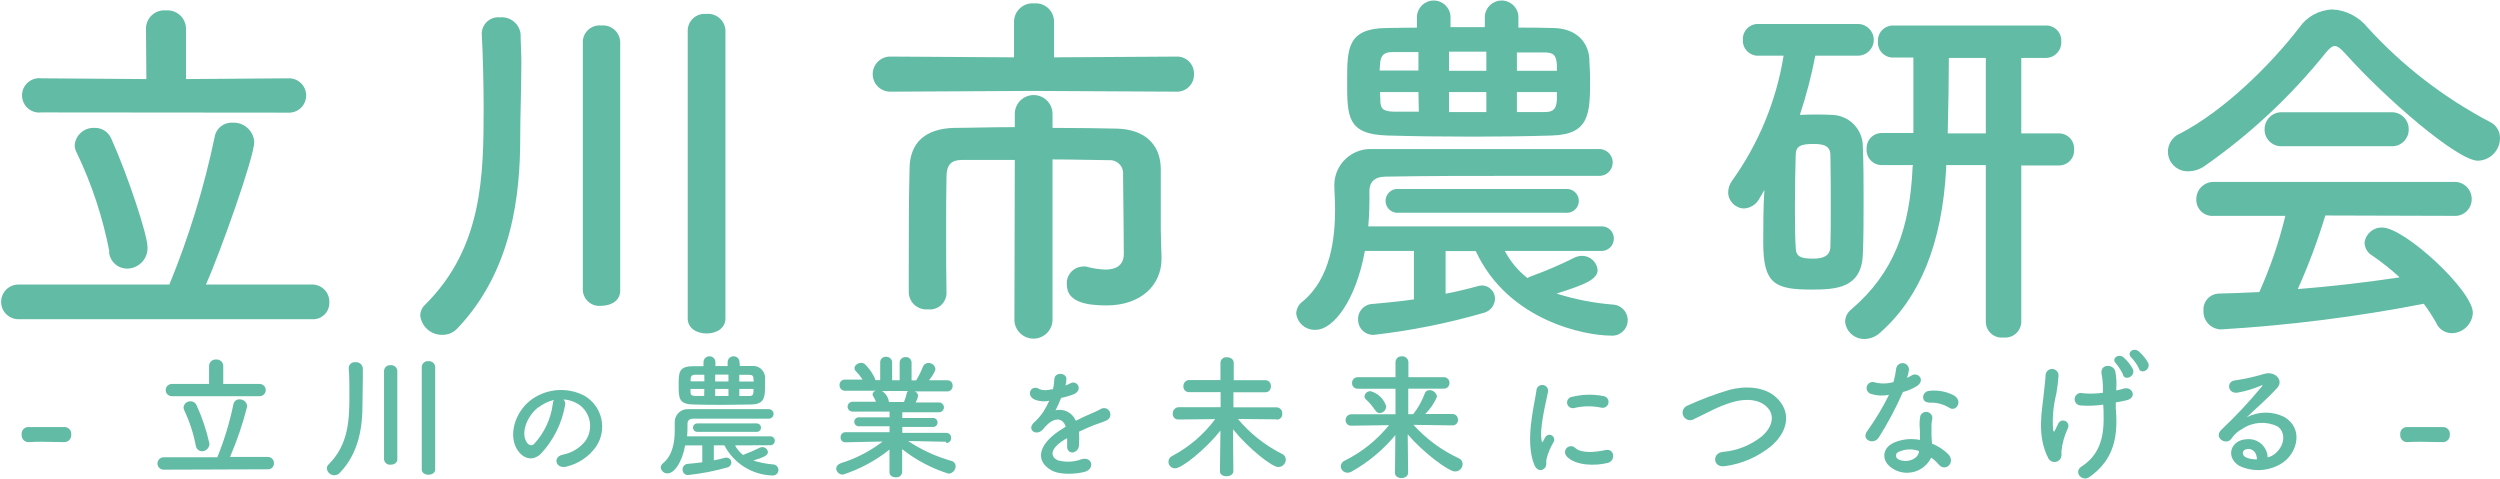
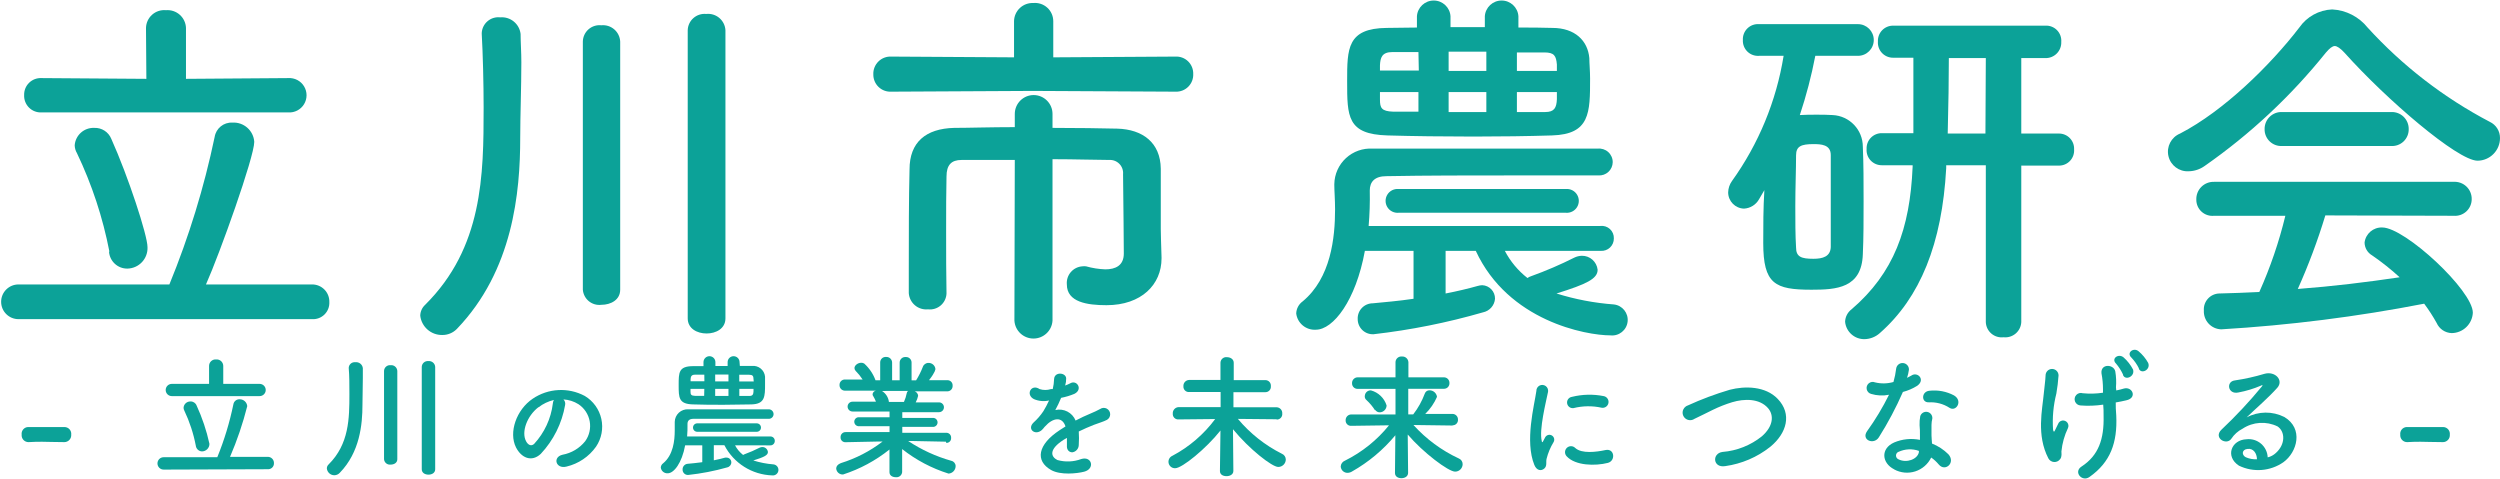
<svg xmlns="http://www.w3.org/2000/svg" viewBox="0 0 331.35 63.43">
  <defs>
-     <style>.cls-1{fill:#61bba5;}</style>
+     <style>.cls-1{fill:#0ca298;}</style>
  </defs>
-   <g id="ロゴ_" data-name="ロゴ１">
-     <path class="cls-1" d="M10.68,63.22c-1.44,0-2.22-.05-3-.05-.53,0-1.07,0-1.8.05a.91.91,0,0,1-.91-1,.89.89,0,0,1,.84-1h0c.62,0,1.35,0,2.1,0,.92,0,1.88,0,2.74,0h0a.9.9,0,0,1,.89,1,.92.92,0,0,1-.91,1Z" transform="translate(-2.1 -4.62)" />
-     <path class="cls-1" d="M23.79,66.87a.82.82,0,1,1,0-1.64H30.9a39.77,39.77,0,0,0,2.13-7,.8.8,0,0,1,.84-.68,1,1,0,0,1,1,.91,44.7,44.7,0,0,1-2.28,6.72h5a.81.81,0,0,1,.82.84.77.77,0,0,1-.82.8Zm1.08-9.74a.81.81,0,1,1,0-1.62l4.94,0,0-2.4a.86.86,0,0,1,.94-.84.87.87,0,0,1,.94.84l0,2.4,4.82,0a.81.81,0,1,1,0,1.62Zm3.18,6.56A19.22,19.22,0,0,0,26.52,59a.76.76,0,0,1-.09-.37.89.89,0,0,1,.92-.82.83.83,0,0,1,.8.52,24.82,24.82,0,0,1,1.71,5.1,1,1,0,0,1-1,1A.86.86,0,0,1,28.05,63.68Z" transform="translate(-2.1 -4.62)" />
-     <path class="cls-1" d="M46.42,67.61a1,1,0,0,1-1-.91.72.72,0,0,1,.23-.52c2.72-2.7,2.76-6.1,2.76-9.3,0-1.14,0-2.52-.09-3.47v-.05a.78.78,0,0,1,.87-.73.89.89,0,0,1,1,.78c0,.39,0,.85,0,1.33,0,1.19-.05,2.54-.05,3.54,0,2.58-.34,6.26-3,9A1,1,0,0,1,46.42,67.61ZM53,53.78a.79.79,0,0,1,.87-.76.81.81,0,0,1,.89.76V65.5c0,.48-.44.71-.89.71A.78.78,0,0,1,53,65.5ZM58,53.25a.79.79,0,0,1,.87-.76.82.82,0,0,1,.91.76V66.83c0,.48-.44.71-.89.71s-.89-.23-.89-.71Z" transform="translate(-2.1 -4.62)" />
-     <path class="cls-1" d="M77,58.3a12.61,12.61,0,0,1-3.23,6.48c-1.23,1.14-2.58.51-3.28-.86-1-2,.06-5,2.21-6.45a6.68,6.68,0,0,1,6.91-.37,4.74,4.74,0,0,1,1.49,6.72,6.69,6.69,0,0,1-3.91,2.64c-1.41.37-1.9-1.25-.53-1.57a5,5,0,0,0,3-1.79,3.46,3.46,0,0,0-.88-4.9,4.16,4.16,0,0,0-2-.64A.8.8,0,0,1,77,58.3Zm-3.55.3c-1.49,1.15-2.29,3.28-1.62,4.51.24.46.66.71,1.06.35a9.61,9.61,0,0,0,2.48-5.33,1.13,1.13,0,0,1,.14-.5A5.3,5.3,0,0,0,73.48,58.61Z" transform="translate(-2.1 -4.62)" />
-     <path class="cls-1" d="M99.52,63.65a4,4,0,0,0,1.07,1.28.54.54,0,0,1,.18-.09,18.42,18.42,0,0,0,2-.87.87.87,0,0,1,.36-.09.74.74,0,0,1,.75.66c0,.43-.52.68-1.94,1.12a12,12,0,0,0,2.68.52.73.73,0,1,1-.16,1.46,7.41,7.41,0,0,1-6.35-4H96.71v2c.55-.11,1.08-.23,1.51-.36a.9.9,0,0,1,.21,0,.63.63,0,0,1,.6.64.69.69,0,0,1-.55.66,31.33,31.33,0,0,1-5.16,1,.7.7,0,0,1-.75-.73.73.73,0,0,1,.69-.75c.53-.05,1.21-.11,1.92-.21V63.65H92.91c-.43,2.35-1.49,3.71-2.31,3.71a.87.87,0,0,1-.92-.76A.73.73,0,0,1,90,66c1.33-1.1,1.53-3,1.53-4.34,0-.46,0-.87,0-1.14v0a1.7,1.7,0,0,1,1.81-1.67c1.65,0,3.41,0,5.21,0s3.63,0,5.39,0a.64.64,0,0,1,.69.64.63.63,0,0,1-.68.62h0c-1.32,0-2.65,0-3.95,0-2.1,0-4.14,0-6,0-.55,0-.78.27-.78.67a15.9,15.9,0,0,1-.05,1.67h11a.57.57,0,0,1,.62.59.58.58,0,0,1-.62.59Zm.64-10.52c.53,0,1.08,0,1.6,0a1.58,1.58,0,0,1,1.74,1.42c0,.25,0,.6,0,1,0,1.62,0,2.63-1.8,2.68-1.14,0-2.42.05-3.7.05s-2.84,0-4.05-.05c-1.9-.05-1.9-.89-1.9-2.56s0-2.49,1.87-2.51l1.42,0v-.53a.79.79,0,0,1,1.58,0v.51h1.62v-.51a.79.79,0,0,1,1.58,0Zm-4.71,1.16-1.23,0c-.5,0-.57.27-.59.62,0,.07,0,.16,0,.25h1.83Zm0,1.88H93.62c0,.13,0,.25,0,.36,0,.39.07.55.62.57l1.19,0Zm-.94,5.69a.56.56,0,1,1,0-1.12h7.89a.56.56,0,1,1,0,1.12Zm4.14-7.59H96.89v.91h1.76Zm0,1.9H96.89v.94h1.76Zm3.32-1.3c0-.41-.12-.57-.59-.57l-1.3,0v.89H102Zm0,1.3h-1.88v.94l1.33,0c.43,0,.53-.2.55-.6Z" transform="translate(-2.1 -4.62)" />
-     <path class="cls-1" d="M127.47,63.17,123,63.08h-.53a20.38,20.38,0,0,0,5.74,2.63.72.72,0,0,1,.55.69,1,1,0,0,1-.94,1,19.19,19.19,0,0,1-6.15-3.25l0,3.06v0a.75.75,0,0,1-.84.67c-.43,0-.84-.21-.84-.67v0l0-3a19.47,19.47,0,0,1-6.15,3.31.86.86,0,0,1-.91-.8c0-.28.2-.55.62-.71a17.72,17.72,0,0,0,5.53-2.86h-.59l-4.32.09h0a.62.62,0,0,1-.66-.66.65.65,0,0,1,.68-.68l5.81,0,0-.78-4,0a.6.6,0,1,1,0-1.19l4,0v-.76l-4.91,0a.65.65,0,1,1,0-1.3l3.11,0a4.61,4.61,0,0,0-.36-.73.4.4,0,0,1-.09-.27.54.54,0,0,1,.44-.46l-4.07,0a.72.72,0,0,1-.75-.75.7.7,0,0,1,.73-.73h0l2.33,0a7,7,0,0,0-.92-1.14.57.57,0,0,1-.16-.37c0-.37.46-.71.89-.71a.67.67,0,0,1,.41.11A5.59,5.59,0,0,1,118.14,55l.62,0,0-2.36v0a.72.72,0,0,1,.78-.73.75.75,0,0,1,.8.75v2.36h1V52.7a.74.74,0,0,1,.8-.75.73.73,0,0,1,.78.73v0l0,2.36.6,0a10.38,10.38,0,0,0,.89-1.78.78.78,0,0,1,.75-.53.9.9,0,0,1,.92.8c0,.05,0,.41-.85,1.49l2.42,0h0a.68.68,0,0,1,.71.73.7.7,0,0,1-.73.75l-4.28,0a.69.69,0,0,1,.44.59,3.55,3.55,0,0,1-.32.87l3.09,0a.65.65,0,1,1,0,1.3l-4.87,0v.76l4,0a.6.6,0,1,1,0,1.19l-4,0,0,.78,5.81,0a.63.63,0,0,1,.66.68.61.61,0,0,1-.64.66ZM119,56.45a2,2,0,0,1,.91,1.4l0,.05h2a5.13,5.13,0,0,0,.37-1.16.43.43,0,0,1,.18-.3Z" transform="translate(-2.1 -4.62)" />
-     <path class="cls-1" d="M143.27,55.73a5.66,5.66,0,0,0,.67-.29c.88-.53,1.74.8.56,1.39a9,9,0,0,1-1.76.53A16.27,16.27,0,0,1,142,59a2.33,2.33,0,0,1,2.69,1.39c.66-.34,1.33-.67,2-.94a12.26,12.26,0,0,0,1.25-.59.85.85,0,1,1,.9,1.44c-.51.26-.88.34-1.73.66-.67.26-1.39.58-2,.88a12.86,12.86,0,0,1,0,1.76,1,1,0,0,1-.85,1c-.4,0-.77-.29-.72-.91,0-.34,0-.7,0-1l-.42.24c-2,1.28-1.74,2.24-.85,2.69a5.09,5.09,0,0,0,3.17-.13c1.41-.43,1.86,1.3.38,1.68-.94.24-3.12.48-4.37-.22-2.16-1.22-1.78-3.38,1.12-5.28.22-.14.48-.32.78-.5-.43-1.34-1.66-1.18-2.71,0l-.06.06a3.52,3.52,0,0,1-.37.42c-.88.78-2-.13-1.09-1a8,8,0,0,0,1.3-1.5,13.4,13.4,0,0,0,.75-1.42,3.24,3.24,0,0,1-2-.18c-1.15-.58-.37-2.08.75-1.33a2.45,2.45,0,0,0,1.5,0l.24,0a6.67,6.67,0,0,0,.18-1.34c.06-1,1.57-.86,1.6-.08a3,3,0,0,1-.13.93Z" transform="translate(-2.1 -4.62)" />
-     <path class="cls-1" d="M171.27,60.2l-5.1-.05A18.37,18.37,0,0,0,172,64.77a.84.84,0,0,1,.52.75,1,1,0,0,1-1,1c-.82,0-3.84-2.36-6-5,0,1.87.05,3.84.05,5.53,0,.46-.44.69-.91.69s-.87-.21-.87-.68v0l.07-5.37c-1.88,2.38-5.08,5-6,5a.86.86,0,0,1-.37-1.65,16.93,16.93,0,0,0,5.67-4.87l-4.87.05h0a.71.71,0,0,1-.75-.76.81.81,0,0,1,.76-.87l5.58,0,0-2h-4.18a.71.71,0,0,1-.75-.76.78.78,0,0,1,.75-.84h4.16l0-2.29v0a.76.76,0,0,1,.85-.73c.46,0,.91.25.91.75,0,.82,0,1.56,0,2.29h4.21a.73.73,0,0,1,.71.8.72.72,0,0,1-.71.8h-4.25c0,.62,0,1.28,0,2l5.74,0a.77.77,0,0,1,.73.83.72.72,0,0,1-.71.8Z" transform="translate(-2.1 -4.62)" />
-     <path class="cls-1" d="M194.63,61l-5.19-.07a18.77,18.77,0,0,0,6,4.43.81.81,0,0,1,.52.75,1,1,0,0,1-1,1c-.89,0-4.25-2.54-6.28-4.92,0,1.69.05,3.38.05,5.08,0,.48-.44.71-.89.71s-.85-.23-.85-.69v0l.05-5a20.68,20.68,0,0,1-5.74,4.8,1.17,1.17,0,0,1-.59.18.89.89,0,0,1-.91-.85.88.88,0,0,1,.55-.76,17.52,17.52,0,0,0,5.85-4.69l-5,.07h0a.7.7,0,0,1-.75-.73.75.75,0,0,1,.76-.78l5.85,0,0-3.39h-5a.72.72,0,0,1-.76-.75.75.75,0,0,1,.76-.78h5l0-2a.77.77,0,0,1,.84-.76.8.8,0,0,1,.87.76c0,.68,0,1.33,0,2h4.71a.73.73,0,0,1,.73.76.72.72,0,0,1-.73.76h-4.73c0,1.14,0,2.26,0,3.39h.66a10.39,10.39,0,0,0,1.53-2.75.64.64,0,0,1,.62-.44,1,1,0,0,1,1,.87A7.13,7.13,0,0,1,191,59.49l3.61,0a.73.73,0,0,1,.73.76.7.7,0,0,1-.71.75Zm-10.27-2a6.8,6.8,0,0,0-1.14-1.37.61.61,0,0,1-.27-.5.77.77,0,0,1,.8-.66,3,3,0,0,1,2.08,2,.93.93,0,0,1-.87.91A.7.7,0,0,1,184.36,58.94Z" transform="translate(-2.1 -4.62)" />
-     <path class="cls-1" d="M205.46,66.24c-1.28-3.15,0-7.89.27-9.8a.78.78,0,1,1,1.55.1c-.26,1.3-1.22,5.06-.83,6.55,0,.21.11.16.18,0s.21-.4.27-.51a.64.64,0,0,1,1.12.62,8,8,0,0,0-.94,2.24c-.1.43.1.93-.3,1.28S205.78,67,205.46,66.24Zm4.29-1.14a.79.79,0,0,1,1.14-1.1c.86.78,2.79.53,4,.27s1.38,1.42.32,1.7C213.53,66.4,210.9,66.35,209.75,65.11Zm.91-6.39a.75.75,0,1,1-.22-1.49,9.67,9.67,0,0,1,4.21-.1.78.78,0,1,1-.27,1.54A8.11,8.11,0,0,0,210.66,58.72Z" transform="translate(-2.1 -4.62)" />
-     <path class="cls-1" d="M230.76,66.4c-1.65.27-1.78-1.69-.36-1.88a9.56,9.56,0,0,0,5.23-2.08c1.51-1.33,1.62-2.79.8-3.73-1.14-1.3-3.15-1.26-4.75-.78a17.38,17.38,0,0,0-2.54,1c-.8.39-1.6.8-2.47,1.21a1,1,0,1,1-.87-1.78,42,42,0,0,1,5.56-2.08c2-.52,4.73-.5,6.36,1.21,1.92,2,1.21,4.55-1,6.36A12.35,12.35,0,0,1,230.76,66.4Z" transform="translate(-2.1 -4.62)" />
-     <path class="cls-1" d="M250.1,56.84a.81.81,0,1,1,.52-1.53,4.75,4.75,0,0,0,2.44-.05,11.47,11.47,0,0,0,.36-1.79.85.85,0,0,1,1.69.16,5.92,5.92,0,0,1-.25,1.08,5.68,5.68,0,0,0,.57-.3c.8-.57,1.92.53.78,1.35a6.8,6.8,0,0,1-1.9.82,45.14,45.14,0,0,1-3.18,6c-.66,1.07-2.37.37-1.58-.78a34.67,34.67,0,0,0,2.92-4.85A4.87,4.87,0,0,1,250.1,56.84Zm3.06,10c-1.65-.83-1.85-2.75,0-3.57a5.81,5.81,0,0,1,3.41-.34v-.62c0-.44,0-.89-.05-1.33a5.3,5.3,0,0,1,.09-1.19.82.82,0,0,1,1.6.32,3.59,3.59,0,0,0-.11.84c0,.41,0,.85,0,1.37,0,.34.05.71.07,1.1a6.45,6.45,0,0,1,2.17,1.42c1,1.12-.43,2.38-1.28,1.35a5.17,5.17,0,0,0-1-.92A3.56,3.56,0,0,1,253.16,66.85Zm.57-2.33a.54.54,0,0,0,0,1c1.07.53,2.51,0,2.7-.94,0-.05,0-.12,0-.18A3.56,3.56,0,0,0,253.73,64.52Zm4-6.56c-1,.05-1-1.42.09-1.53a5.62,5.62,0,0,1,3.27.62c1.21.73.28,2.2-.59,1.65A4.57,4.57,0,0,0,257.69,58Z" transform="translate(-2.1 -4.62)" />
-     <path class="cls-1" d="M273.59,65.37c-1.6-3.08-.8-6.45-.6-8.64.09-1,.2-1.58.23-2.35a.86.86,0,0,1,1.72,0,23.37,23.37,0,0,1-.29,2.4,15.27,15.27,0,0,0-.44,4.76c.05.3.14.43.29.05.09-.21.28-.55.37-.76a.71.71,0,1,1,1.32.52,9.24,9.24,0,0,0-.87,3.11c0,.2.09.69-.16,1A.92.92,0,0,1,273.59,65.37Zm9-9c.39-.09.75-.16,1-.25,1.14-.32,1.83,1.24.32,1.56-.46.11-.91.2-1.39.28,0,.52,0,1,.07,1.76.16,3.56-.76,6.15-3.54,8.11-1,.73-2.17-.66-1.07-1.37,2.28-1.48,3-3.66,2.93-6.7,0-.55,0-1-.05-1.51a13.31,13.31,0,0,1-3,.11.83.83,0,1,1,.29-1.62,10.71,10.71,0,0,0,2.68-.07c0-.16,0-.32,0-.48a11,11,0,0,0-.2-2.08c-.14-1.32,1.62-1.24,1.83-.27A8.54,8.54,0,0,1,282.6,56Zm.91-2.08a6.47,6.47,0,0,0-.94-1.48c-.69-.66.32-1.39,1-.82a5.59,5.59,0,0,1,1.25,1.6C285.11,54.53,283.76,55.13,283.47,54.3Zm2.1-.83a5.71,5.71,0,0,0-1-1.44c-.71-.64.28-1.4.94-.85a5.51,5.51,0,0,1,1.28,1.55C287.19,53.62,285.89,54.3,285.57,53.46Z" transform="translate(-2.1 -4.62)" />
-     <path class="cls-1" d="M303.74,64.66c1.3-1.16,1.24-2.84.23-3.52a4.68,4.68,0,0,0-4.64.3,3.9,3.9,0,0,0-1.49,1.33c-.64.94-2.42-.11-1.32-1.19a62.76,62.76,0,0,0,5.37-5.74c.2-.25,0-.18-.12-.11a14.24,14.24,0,0,1-3,.91c-1.4.3-1.67-1.46-.46-1.6a27.59,27.59,0,0,0,3.91-.87c1.42-.41,2.6.85,1.71,1.85-.57.64-1.28,1.33-2,2s-1.42,1.3-2.06,1.92a5.45,5.45,0,0,1,5-.05c2.56,1.53,1.72,4.66-.14,6a5.86,5.86,0,0,1-5.88.45c-1.88-1.23-1-3.43,1-3.5a2.52,2.52,0,0,1,2.81,2.4A2.39,2.39,0,0,0,303.74,64.66ZM300,64.13c-.78.07-.82.8-.25,1.1a3.2,3.2,0,0,0,1.49.27C301.22,64.68,300.74,64.06,300,64.13Z" transform="translate(-2.1 -4.62)" />
-     <path class="cls-1" d="M325.93,63.22c-1.44,0-2.22-.05-3-.05-.53,0-1.07,0-1.79.05a.91.91,0,0,1-.91-1,.89.89,0,0,1,.84-1h0c.62,0,1.35,0,2.1,0,.92,0,1.88,0,2.74,0h0a.9.9,0,0,1,.89,1,.92.92,0,0,1-.91,1Z" transform="translate(-2.1 -4.62)" />
-   </g>
-   <g id="ロゴ">
-     <path class="cls-1" d="M4.55,46.93a2.3,2.3,0,1,1,0-4.6h20a111.84,111.84,0,0,0,6-19.55,2.26,2.26,0,0,1,2.35-1.9,2.74,2.74,0,0,1,2.9,2.55c0,2-4.55,14.75-6.4,18.9H43.45a2.27,2.27,0,0,1,2.3,2.35,2.16,2.16,0,0,1-2.3,2.25ZM7.6,19.52A2.28,2.28,0,1,1,7.6,15l13.9.1-.05-6.75A2.42,2.42,0,0,1,24.1,6a2.45,2.45,0,0,1,2.65,2.35l0,6.75L40.25,15a2.28,2.28,0,1,1,0,4.55Zm9,18.45a54,54,0,0,0-4.3-13.05A2.15,2.15,0,0,1,12,23.87a2.5,2.5,0,0,1,2.6-2.3A2.33,2.33,0,0,1,16.85,23c2.25,5,4.8,12.8,4.8,14.35A2.72,2.72,0,0,1,19,40.22,2.41,2.41,0,0,1,16.55,38Z" transform="translate(-2.1 -4.62)" />
-     <path class="cls-1" d="M60.7,49a2.89,2.89,0,0,1-2.9-2.55A2,2,0,0,1,58.45,45c7.65-7.6,7.75-17.15,7.75-26.15,0-3.2-.1-7.1-.25-9.75V9A2.2,2.2,0,0,1,68.4,6.92a2.5,2.5,0,0,1,2.7,2.2c0,1.1.1,2.4.1,3.75,0,3.35-.15,7.15-.15,10,0,7.25-.95,17.6-8.4,25.35A2.66,2.66,0,0,1,60.7,49Zm18.65-38.9A2.21,2.21,0,0,1,81.8,8a2.28,2.28,0,0,1,2.5,2.15v33c0,1.35-1.25,2-2.5,2a2.19,2.19,0,0,1-2.45-2Zm13.9-1.5A2.23,2.23,0,0,1,95.7,6.47a2.3,2.3,0,0,1,2.55,2.15v38.2c0,1.35-1.25,2-2.5,2s-2.5-.65-2.5-2Z" transform="translate(-2.1 -4.62)" />
-     <path class="cls-1" d="M139,16.67l-18.75.1a2.33,2.33,0,1,1,0-4.65l16.25.1,0-4.8a2.45,2.45,0,0,1,2.65-2.35,2.42,2.42,0,0,1,2.65,2.35l0,4.8,16.2-.1a2.24,2.24,0,0,1,2.35,2.3,2.25,2.25,0,0,1-2.35,2.35Zm-2.4,9.15c-2.85,0-5.5,0-7.05,0-1.35,0-2,.65-2,2.2-.05,1.85-.05,4.55-.05,7.35s0,5.75.05,8.15v0a2.2,2.2,0,0,1-2.45,2.1,2.32,2.32,0,0,1-2.55-2.15v-3c0-4.45,0-9.6.1-13.4,0-3.6,2.15-5.4,5.9-5.5,1.9,0,4.85-.1,8.05-.1V19.72a2.48,2.48,0,0,1,5,0v1.85c3.3,0,6.45.05,8.6.1,3.35.1,5.7,1.85,5.75,5.3,0,1.6,0,3.35,0,4.8V35c0,.85.05,1.9.1,3.75v.15c0,3.45-2.65,6.2-7.3,6.2-2.55,0-5.25-.4-5.25-2.75a2.21,2.21,0,0,1,2.05-2.4,1.88,1.88,0,0,1,.5,0,10.85,10.85,0,0,0,2.55.4c1.35,0,2.45-.5,2.45-2.1,0,0-.05-7.25-.1-10.5a1.74,1.74,0,0,0-1.85-1.9c-1.7,0-4.5-.1-7.5-.1V47.13a2.53,2.53,0,0,1-5.05,0Z" transform="translate(-2.1 -4.62)" />
-     <path class="cls-1" d="M201.55,37.88a11.11,11.11,0,0,0,3,3.6,1.56,1.56,0,0,1,.5-.25,51.4,51.4,0,0,0,5.7-2.45,2.46,2.46,0,0,1,1-.25,2.08,2.08,0,0,1,2.1,1.85c0,1.2-1.45,1.9-5.45,3.15A33.72,33.72,0,0,0,216,45a2.06,2.06,0,1,1-.45,4.1c-3.25,0-13.55-1.9-17.85-11.2h-4v5.65c1.55-.3,3-.65,4.25-1a2.52,2.52,0,0,1,.6-.1,1.77,1.77,0,0,1,1.7,1.8,2,2,0,0,1-1.55,1.85,88.31,88.31,0,0,1-14.5,2.9,2,2,0,0,1-2.1-2,2,2,0,0,1,2-2.1c1.5-.15,3.4-.3,5.4-.6V37.88H183c-1.2,6.6-4.2,10.45-6.5,10.45a2.46,2.46,0,0,1-2.6-2.15,2.06,2.06,0,0,1,.85-1.6c3.75-3.1,4.3-8.45,4.3-12.2,0-1.3-.1-2.45-.1-3.2v-.1a4.79,4.79,0,0,1,5.1-4.7c4.65,0,9.6,0,14.65,0s10.2,0,15.15,0a1.8,1.8,0,0,1,2,1.8,1.78,1.78,0,0,1-1.9,1.75h-.05c-3.7,0-7.45,0-11.1,0-5.9,0-11.65,0-17,.1-1.55,0-2.2.75-2.2,1.9a44.55,44.55,0,0,1-.15,4.7H214.2A1.6,1.6,0,0,1,216,36.23a1.63,1.63,0,0,1-1.75,1.65Zm1.8-29.6c1.5,0,3.05,0,4.5.05,3,0,4.7,1.7,4.9,4,0,.7.1,1.7.1,2.7,0,4.55,0,7.4-5.05,7.55-3.2.1-6.8.15-10.4.15-4,0-8-.05-11.4-.15-5.35-.15-5.35-2.5-5.35-7.2,0-4.3,0-7,5.25-7.05,1.3,0,2.6-.05,4-.05V6.77a2.23,2.23,0,0,1,4.45,0V8.22h4.55V6.77a2.23,2.23,0,0,1,4.45,0ZM190.1,11.52c-1.2,0-2.35,0-3.45,0-1.4,0-1.6.75-1.65,1.75,0,.2-.05.45-.05.7h5.15Zm0,5.3H185c0,.35.05.7.05,1,0,1.1.2,1.55,1.75,1.6,1,0,2.2,0,3.35,0Zm-2.65,16a1.58,1.58,0,1,1,0-3.15h22.2a1.58,1.58,0,1,1,0,3.15ZM199.1,11.47h-4.95V14h4.95Zm0,5.35h-4.95v2.65h4.95Zm9.35-3.65c-.1-1.15-.35-1.6-1.65-1.6s-2.4,0-3.65,0V14h5.3Zm0,3.65h-5.3v2.65c1.25,0,2.55,0,3.75,0s1.5-.55,1.55-1.7Z" transform="translate(-2.1 -4.62)" />
-     <path class="cls-1" d="M235.25,31a2.44,2.44,0,0,1-2,1.25,2.16,2.16,0,0,1-2.1-2.15,2.68,2.68,0,0,1,.5-1.5A39.14,39.14,0,0,0,238.5,12h-3.25a2,2,0,0,1-2.15-2.1,2,2,0,0,1,2.15-2.1h13.1a2.1,2.1,0,1,1,0,4.2H242.7a62,62,0,0,1-2.05,7.85c.75-.05,1.5-.05,2.2-.05s1.45,0,2.15.05a4.19,4.19,0,0,1,4,4.2c.1,2.25.1,4.75.1,7.2s0,4.9-.1,7.05c-.15,4.5-3.5,4.7-6.8,4.7-4.85,0-6.4-.75-6.4-6.2,0-2.25,0-4.65.15-7Zm9.5,1.25c0-2.45,0-5.05-.05-7.1,0-1.4-1.3-1.45-2.3-1.45-1.65,0-2.3.3-2.3,1.5-.05,1.9-.1,4.3-.1,6.7,0,2,0,3.9.1,5.5,0,1.25.7,1.5,2.3,1.5,1.25,0,2.25-.3,2.3-1.55C244.75,35.88,244.75,34.13,244.75,32.27Zm20.55-5.75h-5.25v.4c-.55,10-3.45,17.15-8.8,21.85a3.11,3.11,0,0,1-2,.8,2.54,2.54,0,0,1-2.6-2.3,2.15,2.15,0,0,1,.85-1.65c5.6-4.8,7.75-10.65,8.1-18.9l.05-.2H251.5a2,2,0,0,1-2-2.15,2,2,0,0,1,2-2.1h4.2c0-3.45,0-7.3,0-10H253a2,2,0,0,1-2-2.15A2,2,0,0,1,253,8h20.2a2,2,0,0,1,2.1,2.15,2.06,2.06,0,0,1-2.1,2.15H270v10h5a2,2,0,0,1,2,2.1,2,2,0,0,1-2,2.15h-5v20.8a2.12,2.12,0,0,1-2.35,2,2.1,2.1,0,0,1-2.35-2Zm0-14.2h-4.9c0,2.45-.05,6.3-.15,10h5.05Z" transform="translate(-2.1 -4.62)" />
-     <path class="cls-1" d="M312.85,11.62c-.55-.6-.95-.9-1.3-.9s-.7.3-1.2.9a77.15,77.15,0,0,1-16.05,15,3.74,3.74,0,0,1-2.1.7,2.6,2.6,0,0,1-1.15-5c5.8-3,12-9.1,15.8-14.05a5.58,5.58,0,0,1,4.35-2.4,6.44,6.44,0,0,1,4.7,2.4,59,59,0,0,0,16.2,12.5,2.35,2.35,0,0,1,1.35,2.15,3,3,0,0,1-2.95,3C327.8,25.87,318.4,17.82,312.85,11.62ZM310.3,33.18a82.32,82.32,0,0,1-3.65,9.75c4.6-.35,9.15-.9,13.5-1.55a33.29,33.29,0,0,0-3.65-2.9,2,2,0,0,1-1-1.7,2.27,2.27,0,0,1,2.35-2c2.95,0,12,8.35,12,11.3a2.84,2.84,0,0,1-2.8,2.7,2.26,2.26,0,0,1-2.05-1.35,22.09,22.09,0,0,0-1.65-2.55,204.73,204.73,0,0,1-26.9,3.4,2.37,2.37,0,0,1-2.3-2.5,2.1,2.1,0,0,1,2.05-2.25c1.75-.05,3.55-.1,5.35-.2A58.16,58.16,0,0,0,305,33.23l-9.45,0a2.13,2.13,0,0,1-2.35-2.15,2.28,2.28,0,0,1,2.35-2.35H327.3a2.26,2.26,0,0,1,2.4,2.3,2.21,2.21,0,0,1-2.4,2.2ZM304.6,24a2.2,2.2,0,0,1-2.35-2.25,2.23,2.23,0,0,1,2.35-2.25H319a2.23,2.23,0,0,1,2.35,2.25A2.2,2.2,0,0,1,319,24Z" transform="translate(-2.1 -4.62)" />
+   <g id="レイヤー_2" data-name="レイヤー 2">
+     <g id="ロゴ_" data-name="ロゴ１">
+       <path class="cls-1" d="M11.68,61.2c-1.44,0-2.22-.05-3-.05-.53,0-1.07,0-1.8.05a.91.91,0,0,1-.91-1,.89.89,0,0,1,.84-1h0c.62,0,1.35,0,2.1,0,.92,0,1.88,0,2.74,0h0a.9.9,0,0,1,.89,1,.92.92,0,0,1-.91,1Z" transform="translate(-3.1 -2.6)" />
+       <path class="cls-1" d="M24.79,64.84a.82.82,0,1,1,0-1.64H31.9a39.77,39.77,0,0,0,2.13-7,.8.8,0,0,1,.84-.68,1,1,0,0,1,1,.91,44.7,44.7,0,0,1-2.28,6.72h5a.81.81,0,0,1,.82.84.77.77,0,0,1-.82.8Zm1.08-9.74a.81.81,0,1,1,0-1.62l4.94,0,0-2.4a.86.86,0,0,1,.94-.84.87.87,0,0,1,.94.84l0,2.4,4.82,0a.81.81,0,1,1,0,1.62Zm3.18,6.56A19.22,19.22,0,0,0,27.52,57a.76.76,0,0,1-.09-.37.89.89,0,0,1,.92-.82.83.83,0,0,1,.8.52,24.82,24.82,0,0,1,1.71,5.1,1,1,0,0,1-1,1A.86.86,0,0,1,29.05,61.66Z" transform="translate(-3.1 -2.6)" />
+       <path class="cls-1" d="M47.42,65.59a1,1,0,0,1-1-.91.72.72,0,0,1,.23-.52c2.72-2.7,2.76-6.1,2.76-9.3,0-1.14,0-2.52-.09-3.47v-.05a.78.78,0,0,1,.87-.73.89.89,0,0,1,1,.78c0,.39,0,.85,0,1.33,0,1.19-.05,2.54-.05,3.54,0,2.58-.34,6.26-3,9A1,1,0,0,1,47.42,65.59ZM54,51.76a.79.79,0,0,1,.87-.76.81.81,0,0,1,.89.76V63.47c0,.48-.44.71-.89.71a.78.78,0,0,1-.87-.71ZM59,51.22a.79.79,0,0,1,.87-.76.82.82,0,0,1,.91.76V64.8c0,.48-.44.71-.89.71S59,65.28,59,64.8Z" transform="translate(-3.1 -2.6)" />
+       <path class="cls-1" d="M78,56.28a12.61,12.61,0,0,1-3.23,6.48c-1.23,1.14-2.58.51-3.28-.86-1-2,.06-5,2.21-6.45a6.68,6.68,0,0,1,6.91-.37,4.74,4.74,0,0,1,1.49,6.72,6.69,6.69,0,0,1-3.91,2.64c-1.41.37-1.9-1.25-.53-1.57a5,5,0,0,0,3-1.79,3.46,3.46,0,0,0-.88-4.9,4.16,4.16,0,0,0-2-.64A.8.8,0,0,1,78,56.28Zm-3.55.3c-1.49,1.15-2.29,3.28-1.62,4.51.24.46.66.71,1.06.35a9.61,9.61,0,0,0,2.48-5.33,1.13,1.13,0,0,1,.14-.5A5.3,5.3,0,0,0,74.48,56.58Z" transform="translate(-3.1 -2.6)" />
+       <path class="cls-1" d="M100.52,61.62a4,4,0,0,0,1.07,1.28.54.54,0,0,1,.18-.09,18.42,18.42,0,0,0,2-.87.87.87,0,0,1,.36-.09.74.74,0,0,1,.75.66c0,.43-.52.68-1.94,1.12a12,12,0,0,0,2.68.52.73.73,0,1,1-.16,1.46,7.41,7.41,0,0,1-6.35-4H97.71v2c.55-.11,1.08-.23,1.51-.36a.9.9,0,0,1,.21,0,.63.63,0,0,1,.6.64.69.69,0,0,1-.55.66,31.33,31.33,0,0,1-5.16,1,.7.7,0,0,1-.75-.73.73.73,0,0,1,.69-.75c.53-.05,1.21-.11,1.92-.21V61.62H93.91c-.43,2.35-1.49,3.71-2.31,3.71a.87.87,0,0,1-.92-.76A.73.73,0,0,1,91,64c1.33-1.1,1.53-3,1.53-4.34,0-.46,0-.87,0-1.14v0a1.7,1.7,0,0,1,1.81-1.67c1.65,0,3.41,0,5.21,0s3.63,0,5.39,0a.64.64,0,0,1,.69.64.63.63,0,0,1-.68.62h0c-1.32,0-2.65,0-3.95,0-2.1,0-4.14,0-6,0-.55,0-.78.27-.78.67a15.9,15.9,0,0,1-.05,1.67h11a.57.57,0,0,1,.62.59.58.58,0,0,1-.62.59Zm.64-10.52c.53,0,1.08,0,1.6,0a1.58,1.58,0,0,1,1.74,1.42c0,.25,0,.6,0,1,0,1.62,0,2.63-1.8,2.68-1.14,0-2.42.05-3.7.05s-2.84,0-4.05-.05c-1.9-.05-1.9-.89-1.9-2.56s0-2.49,1.87-2.51l1.42,0v-.53a.79.79,0,0,1,1.58,0v.51h1.62v-.51a.79.79,0,0,1,1.58,0Zm-4.71,1.16-1.23,0c-.5,0-.57.27-.59.62,0,.07,0,.16,0,.25h1.83Zm0,1.88H94.62c0,.13,0,.25,0,.36,0,.39.07.55.62.57l1.19,0Zm-.94,5.69a.56.56,0,1,1,0-1.12h7.89a.56.56,0,1,1,0,1.12Zm4.14-7.59H97.89v.91h1.76Zm0,1.9H97.89v.94h1.76Zm3.32-1.3c0-.41-.12-.57-.59-.57l-1.3,0v.89H103Zm0,1.3h-1.88v.94l1.33,0c.43,0,.53-.2.55-.6Z" transform="translate(-3.1 -2.6)" />
+       <path class="cls-1" d="M128.47,61.14,124,61.05h-.53a20.38,20.38,0,0,0,5.74,2.63.72.72,0,0,1,.55.69,1,1,0,0,1-.94,1,19.19,19.19,0,0,1-6.15-3.25l0,3.06v0a.75.75,0,0,1-.84.67c-.43,0-.84-.21-.84-.67v0l0-3a19.47,19.47,0,0,1-6.15,3.31.86.86,0,0,1-.91-.8c0-.28.2-.55.62-.71a17.72,17.72,0,0,0,5.53-2.86h-.59l-4.32.09h0a.62.62,0,0,1-.66-.66.65.65,0,0,1,.68-.68l5.81,0,0-.78-4,0a.6.6,0,1,1,0-1.19l4,0v-.76l-4.91,0a.65.65,0,1,1,0-1.3l3.11,0a4.61,4.61,0,0,0-.36-.73.4.4,0,0,1-.09-.27.54.54,0,0,1,.44-.46l-4.07,0a.72.72,0,0,1-.75-.75.7.7,0,0,1,.73-.73h0l2.33,0a7,7,0,0,0-.92-1.14.57.57,0,0,1-.16-.37c0-.37.46-.71.89-.71a.67.67,0,0,1,.41.11A5.59,5.59,0,0,1,119.14,53l.62,0,0-2.36v0a.72.72,0,0,1,.78-.73.75.75,0,0,1,.8.75V53h1V50.67a.74.74,0,0,1,.8-.75.73.73,0,0,1,.78.73v0l0,2.36.6,0a10.38,10.38,0,0,0,.89-1.78.78.78,0,0,1,.75-.53.9.9,0,0,1,.92.8c0,.05,0,.41-.85,1.49l2.42,0h0a.68.68,0,0,1,.71.73.7.7,0,0,1-.73.75l-4.28,0a.69.69,0,0,1,.44.59,3.55,3.55,0,0,1-.32.87l3.09,0a.65.65,0,1,1,0,1.3l-4.87,0v.76l4,0a.6.6,0,1,1,0,1.19l-4,0,0,.78,5.81,0a.63.63,0,0,1,.66.68.61.61,0,0,1-.64.66ZM120,54.42a2,2,0,0,1,.91,1.4l0,.05h2a5.13,5.13,0,0,0,.37-1.16.43.43,0,0,1,.18-.3Z" transform="translate(-3.1 -2.6)" />
+       <path class="cls-1" d="M144.27,53.7a5.66,5.66,0,0,0,.67-.29c.88-.53,1.74.8.56,1.39a9,9,0,0,1-1.76.53,16.27,16.27,0,0,1-.77,1.62,2.33,2.33,0,0,1,2.69,1.39c.66-.34,1.33-.67,2-.94a12.26,12.26,0,0,0,1.25-.59.85.85,0,1,1,.9,1.44c-.51.26-.88.34-1.73.66-.67.26-1.39.58-2,.88a12.86,12.86,0,0,1,0,1.76,1,1,0,0,1-.85,1c-.4,0-.77-.29-.72-.91,0-.34,0-.7,0-1l-.42.24c-2,1.28-1.74,2.24-.85,2.69a5.09,5.09,0,0,0,3.17-.13c1.41-.43,1.86,1.3.38,1.68-.94.24-3.12.48-4.37-.22-2.16-1.22-1.78-3.38,1.12-5.28.22-.14.48-.32.78-.5-.43-1.34-1.66-1.18-2.71,0l-.06.06a3.52,3.52,0,0,1-.37.42c-.88.78-2-.13-1.09-1a8,8,0,0,0,1.3-1.5,13.4,13.4,0,0,0,.75-1.42,3.24,3.24,0,0,1-2-.18c-1.15-.58-.37-2.08.75-1.33a2.45,2.45,0,0,0,1.5,0l.24,0a6.67,6.67,0,0,0,.18-1.34c.06-1,1.57-.86,1.6-.08a3,3,0,0,1-.13.93Z" transform="translate(-3.1 -2.6)" />
+       <path class="cls-1" d="M172.27,58.17l-5.1-.05A18.37,18.37,0,0,0,173,62.74a.84.84,0,0,1,.52.75,1,1,0,0,1-1,1c-.82,0-3.84-2.36-6-5,0,1.87.05,3.84.05,5.53,0,.46-.44.69-.91.69s-.87-.21-.87-.68v0l.07-5.37c-1.88,2.38-5.08,5-6,5a.86.86,0,0,1-.37-1.65,16.93,16.93,0,0,0,5.67-4.87l-4.87.05h0a.71.71,0,0,1-.75-.76.81.81,0,0,1,.76-.87l5.58,0,0-2h-4.18a.71.71,0,0,1-.75-.76.78.78,0,0,1,.75-.84h4.16l0-2.29v0a.76.76,0,0,1,.85-.73c.46,0,.91.25.91.75,0,.82,0,1.56,0,2.29h4.21a.73.73,0,0,1,.71.8.72.72,0,0,1-.71.8h-4.25c0,.62,0,1.28,0,2l5.74,0a.77.77,0,0,1,.73.83.72.72,0,0,1-.71.8Z" transform="translate(-3.1 -2.6)" />
+       <path class="cls-1" d="M195.63,59l-5.19-.07a18.77,18.77,0,0,0,6,4.43.81.81,0,0,1,.52.75,1,1,0,0,1-1,1c-.89,0-4.25-2.54-6.28-4.92,0,1.69.05,3.38.05,5.08,0,.48-.44.71-.89.71s-.85-.23-.85-.69v0l.05-5a20.68,20.68,0,0,1-5.74,4.8,1.17,1.17,0,0,1-.59.18.89.89,0,0,1-.91-.85.88.88,0,0,1,.55-.76,17.52,17.52,0,0,0,5.85-4.69l-5,.07h0a.7.7,0,0,1-.75-.73.75.75,0,0,1,.76-.78l5.85,0,0-3.39h-5a.72.72,0,0,1-.76-.75.75.75,0,0,1,.76-.78h5l0-2a.77.77,0,0,1,.84-.76.8.8,0,0,1,.87.76c0,.68,0,1.33,0,2h4.71a.73.73,0,0,1,.73.76.72.72,0,0,1-.73.76h-4.73c0,1.14,0,2.26,0,3.39h.66a10.39,10.39,0,0,0,1.53-2.75.64.64,0,0,1,.62-.44,1,1,0,0,1,1,.87A7.13,7.13,0,0,1,192,57.46l3.61,0a.73.73,0,0,1,.73.76.7.7,0,0,1-.71.75Zm-10.27-2a6.8,6.8,0,0,0-1.14-1.37A.61.61,0,0,1,184,55a.77.77,0,0,1,.8-.66,3,3,0,0,1,2.08,2,.93.93,0,0,1-.87.91A.7.7,0,0,1,185.36,56.91Z" transform="translate(-3.1 -2.6)" />
+       <path class="cls-1" d="M206.46,64.22c-1.28-3.15,0-7.89.27-9.8a.78.78,0,1,1,1.55.1c-.26,1.3-1.22,5.06-.83,6.55,0,.21.11.16.18,0s.21-.4.27-.51a.64.64,0,0,1,1.12.62,8,8,0,0,0-.94,2.24c-.1.43.1.93-.3,1.28S206.78,65,206.46,64.22Zm4.29-1.14a.79.79,0,0,1,1.14-1.1c.86.78,2.79.53,4,.27s1.38,1.42.32,1.7C214.53,64.38,211.9,64.33,210.75,63.08Zm.91-6.39a.75.75,0,1,1-.22-1.49,9.67,9.67,0,0,1,4.21-.1.78.78,0,1,1-.27,1.54A8.11,8.11,0,0,0,211.66,56.69Z" transform="translate(-3.1 -2.6)" />
+       <path class="cls-1" d="M231.76,64.38c-1.65.27-1.78-1.69-.36-1.88a9.56,9.56,0,0,0,5.23-2.08c1.51-1.33,1.62-2.79.8-3.73-1.14-1.3-3.15-1.26-4.75-.78a17.38,17.38,0,0,0-2.54,1c-.8.39-1.6.8-2.47,1.21a1,1,0,1,1-.87-1.78,42,42,0,0,1,5.56-2.08c2-.52,4.73-.5,6.36,1.21,1.92,2,1.21,4.55-1,6.36A12.35,12.35,0,0,1,231.76,64.38Z" transform="translate(-3.1 -2.6)" />
+       <path class="cls-1" d="M251.1,54.81a.81.81,0,1,1,.52-1.53,4.75,4.75,0,0,0,2.44-.05,11.47,11.47,0,0,0,.36-1.79.85.85,0,0,1,1.69.16,5.92,5.92,0,0,1-.25,1.08,5.68,5.68,0,0,0,.57-.3c.8-.57,1.92.53.78,1.35a6.8,6.8,0,0,1-1.9.82,45.14,45.14,0,0,1-3.18,6c-.66,1.07-2.37.37-1.58-.78a34.67,34.67,0,0,0,2.92-4.85A4.87,4.87,0,0,1,251.1,54.81Zm3.06,10c-1.65-.83-1.85-2.75,0-3.57a5.81,5.81,0,0,1,3.41-.34v-.62c0-.44,0-.89-.05-1.33a5.3,5.3,0,0,1,.09-1.19.82.82,0,0,1,1.6.32,3.59,3.59,0,0,0-.11.84c0,.41,0,.85,0,1.37,0,.34.05.71.07,1.1a6.45,6.45,0,0,1,2.17,1.42c1,1.12-.43,2.38-1.28,1.35a5.17,5.17,0,0,0-1-.92A3.56,3.56,0,0,1,254.16,64.82Zm.57-2.33a.54.54,0,0,0,0,1c1.07.53,2.51,0,2.7-.94,0-.05,0-.12,0-.18A3.56,3.56,0,0,0,254.73,62.49Zm4-6.56c-1,.05-1-1.42.09-1.53a5.62,5.62,0,0,1,3.27.62c1.21.73.28,2.2-.59,1.65A4.57,4.57,0,0,0,258.69,55.93Z" transform="translate(-3.1 -2.6)" />
+       <path class="cls-1" d="M274.59,63.35c-1.6-3.08-.8-6.45-.6-8.64.09-1,.2-1.58.23-2.35a.86.86,0,0,1,1.72,0,23.37,23.37,0,0,1-.29,2.4,15.27,15.27,0,0,0-.44,4.76c.05.3.14.43.29.05.09-.21.28-.55.37-.76a.71.71,0,1,1,1.32.52,9.24,9.24,0,0,0-.87,3.11c0,.2.09.69-.16,1A.92.92,0,0,1,274.59,63.35Zm9-9c.39-.09.75-.16,1-.25,1.14-.32,1.83,1.24.32,1.56-.46.11-.91.2-1.39.28,0,.52,0,1,.07,1.76.16,3.56-.76,6.15-3.54,8.11-1,.73-2.17-.66-1.07-1.37,2.28-1.48,3-3.66,2.93-6.7,0-.55,0-1-.05-1.51a13.31,13.31,0,0,1-3,.11.83.83,0,1,1,.29-1.62,10.71,10.71,0,0,0,2.68-.07c0-.16,0-.32,0-.48a11,11,0,0,0-.2-2.08c-.14-1.32,1.62-1.24,1.83-.27a8.54,8.54,0,0,1,.09,2.12Zm.91-2.08a6.47,6.47,0,0,0-.94-1.48c-.69-.66.32-1.39,1-.82a5.59,5.59,0,0,1,1.25,1.6C286.11,52.5,284.76,53.11,284.47,52.27Zm2.1-.83a5.71,5.71,0,0,0-1-1.44c-.71-.64.28-1.4.94-.85a5.51,5.51,0,0,1,1.28,1.55C288.19,51.6,286.89,52.27,286.57,51.44Z" transform="translate(-3.1 -2.6)" />
+       <path class="cls-1" d="M304.74,62.64c1.3-1.16,1.24-2.84.23-3.52a4.68,4.68,0,0,0-4.64.3,3.9,3.9,0,0,0-1.49,1.33c-.64.94-2.42-.11-1.32-1.19a62.76,62.76,0,0,0,5.37-5.74c.2-.25,0-.18-.12-.11a14.24,14.24,0,0,1-3,.91c-1.4.3-1.67-1.46-.46-1.6a27.59,27.59,0,0,0,3.91-.87c1.42-.41,2.6.85,1.71,1.85-.57.64-1.28,1.33-2,2s-1.42,1.3-2.06,1.92a5.45,5.45,0,0,1,5-.05c2.56,1.53,1.72,4.66-.14,6a5.86,5.86,0,0,1-5.88.45c-1.88-1.23-1-3.43,1-3.5a2.52,2.52,0,0,1,2.81,2.4A2.39,2.39,0,0,0,304.74,62.64ZM301,62.1c-.78.07-.82.8-.25,1.1a3.2,3.2,0,0,0,1.49.27C302.22,62.65,301.74,62,301,62.1Z" transform="translate(-3.1 -2.6)" />
+       <path class="cls-1" d="M326.93,61.2c-1.44,0-2.22-.05-3-.05-.53,0-1.07,0-1.79.05a.91.91,0,0,1-.91-1,.89.89,0,0,1,.84-1h0c.62,0,1.35,0,2.1,0,.92,0,1.88,0,2.74,0h0a.9.9,0,0,1,.89,1,.92.92,0,0,1-.91,1Z" transform="translate(-3.1 -2.6)" />
+     </g>
+     <g id="ロゴ">
+       <path class="cls-1" d="M5.55,44.9a2.3,2.3,0,1,1,0-4.6h20a111.84,111.84,0,0,0,6-19.55,2.26,2.26,0,0,1,2.35-1.9,2.74,2.74,0,0,1,2.9,2.55c0,2-4.55,14.75-6.4,18.9H44.45a2.27,2.27,0,0,1,2.3,2.35,2.16,2.16,0,0,1-2.3,2.25ZM8.6,17.5a2.2,2.2,0,0,1-2.3-2.3,2.19,2.19,0,0,1,2.3-2.25l13.9.1L22.45,6.3A2.42,2.42,0,0,1,25.1,3.95,2.45,2.45,0,0,1,27.75,6.3l0,6.75,13.55-.1a2.28,2.28,0,1,1,0,4.55Zm9,18.45a54,54,0,0,0-4.3-13.05A2.15,2.15,0,0,1,13,21.85a2.5,2.5,0,0,1,2.6-2.3A2.33,2.33,0,0,1,17.85,21c2.25,5,4.8,12.8,4.8,14.35A2.72,2.72,0,0,1,20,38.2,2.41,2.41,0,0,1,17.55,35.95Z" transform="translate(-3.1 -2.6)" />
+       <path class="cls-1" d="M61.7,47a2.89,2.89,0,0,1-2.9-2.55A2,2,0,0,1,59.45,43c7.65-7.6,7.75-17.15,7.75-26.15,0-3.2-.1-7.1-.25-9.75V6.95A2.2,2.2,0,0,1,69.4,4.9a2.5,2.5,0,0,1,2.7,2.2c0,1.1.1,2.4.1,3.75,0,3.35-.15,7.15-.15,10,0,7.25-.95,17.6-8.4,25.35A2.66,2.66,0,0,1,61.7,47ZM80.35,8.1A2.21,2.21,0,0,1,82.8,5.95,2.28,2.28,0,0,1,85.3,8.1V41c0,1.35-1.25,2-2.5,2a2.19,2.19,0,0,1-2.45-2Zm13.9-1.5A2.23,2.23,0,0,1,96.7,4.45,2.3,2.3,0,0,1,99.25,6.6V44.8c0,1.35-1.25,2-2.5,2s-2.5-.65-2.5-2Z" transform="translate(-3.1 -2.6)" />
+       <path class="cls-1" d="M140,14.65l-18.75.1a2.26,2.26,0,0,1-2.4-2.3,2.27,2.27,0,0,1,2.4-2.35l16.25.1,0-4.8A2.45,2.45,0,0,1,140.05,3,2.42,2.42,0,0,1,142.7,5.4l0,4.8,16.2-.1a2.24,2.24,0,0,1,2.35,2.3,2.25,2.25,0,0,1-2.35,2.35Zm-2.4,9.15c-2.85,0-5.5,0-7.05,0-1.35,0-2,.65-2,2.2-.05,1.85-.05,4.55-.05,7.35s0,5.75.05,8.15v0a2.2,2.2,0,0,1-2.45,2.1,2.32,2.32,0,0,1-2.55-2.15v-3c0-4.45,0-9.6.1-13.4,0-3.6,2.15-5.4,5.9-5.5,1.9,0,4.85-.1,8.05-.1V17.7a2.48,2.48,0,0,1,5,0v1.85c3.3,0,6.45.05,8.6.1,3.35.1,5.7,1.85,5.75,5.3,0,1.6,0,3.35,0,4.8v3.2c0,.85.05,1.9.1,3.75v.15c0,3.45-2.65,6.2-7.3,6.2-2.55,0-5.25-.4-5.25-2.75a2.21,2.21,0,0,1,2.05-2.4,1.88,1.88,0,0,1,.5,0,10.85,10.85,0,0,0,2.55.4c1.35,0,2.45-.5,2.45-2.1,0,0-.05-7.25-.1-10.5a1.74,1.74,0,0,0-1.85-1.9c-1.7,0-4.5-.1-7.5-.1V45.1a2.53,2.53,0,0,1-5.05,0Z" transform="translate(-3.1 -2.6)" />
+       <path class="cls-1" d="M202.55,35.85a11.12,11.12,0,0,0,3,3.6,1.57,1.57,0,0,1,.5-.25,51.33,51.33,0,0,0,5.7-2.45,2.46,2.46,0,0,1,1-.25,2.08,2.08,0,0,1,2.1,1.85c0,1.2-1.45,1.9-5.45,3.15A33.7,33.7,0,0,0,217,42.95a2.06,2.06,0,1,1-.45,4.1c-3.25,0-13.55-1.9-17.85-11.2h-4V41.5c1.55-.3,3-.65,4.25-1a2.53,2.53,0,0,1,.6-.1,1.77,1.77,0,0,1,1.7,1.8A2,2,0,0,1,199.65,44a88.3,88.3,0,0,1-14.5,2.9,2,2,0,0,1-2.1-2,2,2,0,0,1,2-2.1c1.5-.15,3.4-.3,5.4-.6V35.85H184c-1.2,6.6-4.2,10.45-6.5,10.45a2.46,2.46,0,0,1-2.6-2.15,2.06,2.06,0,0,1,.85-1.6c3.75-3.1,4.3-8.45,4.3-12.2,0-1.3-.1-2.45-.1-3.2V27a4.79,4.79,0,0,1,5.1-4.7c4.65,0,9.6,0,14.65,0s10.2,0,15.15,0a1.8,1.8,0,0,1,2,1.8,1.78,1.78,0,0,1-1.9,1.75h0c-3.7,0-7.45,0-11.1,0-5.9,0-11.65,0-17,.1-1.55,0-2.2.75-2.2,1.9a44.55,44.55,0,0,1-.15,4.7H215.2A1.6,1.6,0,0,1,217,34.2a1.63,1.63,0,0,1-1.75,1.65Zm1.8-29.6c1.5,0,3.05,0,4.5.05,3,0,4.7,1.7,4.9,4,0,.7.1,1.7.1,2.7,0,4.55,0,7.4-5.05,7.55-3.2.1-6.8.15-10.4.15-4,0-8-.05-11.4-.15-5.35-.15-5.35-2.5-5.35-7.2,0-4.3,0-7,5.25-7.05,1.3,0,2.6-.05,4-.05V4.75a2.23,2.23,0,0,1,4.45,0V6.2h4.55V4.75a2.23,2.23,0,0,1,4.45,0ZM191.1,9.5c-1.2,0-2.35,0-3.45,0-1.4,0-1.6.75-1.65,1.75,0,.2,0,.45,0,.7h5.15Zm0,5.3H186c0,.35,0,.7,0,1,0,1.1.2,1.55,1.75,1.6,1,0,2.2,0,3.35,0Zm-2.65,16a1.58,1.58,0,1,1,0-3.15h22.2a1.58,1.58,0,1,1,0,3.15ZM200.1,9.45h-5V12h5Zm0,5.35h-5v2.65h5Zm9.35-3.65c-.1-1.15-.35-1.6-1.65-1.6s-2.4,0-3.65,0V12h5.3Zm0,3.65h-5.3v2.65c1.25,0,2.55,0,3.75,0s1.5-.55,1.55-1.7Z" transform="translate(-3.1 -2.6)" />
+       <path class="cls-1" d="M236.25,29a2.44,2.44,0,0,1-2,1.25,2.16,2.16,0,0,1-2.1-2.15,2.68,2.68,0,0,1,.5-1.5A39.14,39.14,0,0,0,239.5,10h-3.25a2,2,0,0,1-2.15-2.1,2,2,0,0,1,2.15-2.1h13.1a2.1,2.1,0,1,1,0,4.2H243.7a62.2,62.2,0,0,1-2.05,7.85c.75-.05,1.5-.05,2.2-.05s1.45,0,2.15.05a4.2,4.2,0,0,1,4,4.2c.1,2.25.1,4.75.1,7.2s0,4.9-.1,7.05c-.15,4.5-3.5,4.7-6.8,4.7-4.85,0-6.4-.75-6.4-6.2,0-2.25,0-4.65.15-7Zm9.5,1.25c0-2.45,0-5.05,0-7.1,0-1.4-1.3-1.45-2.3-1.45-1.65,0-2.3.3-2.3,1.5,0,1.9-.1,4.3-.1,6.7,0,2,0,3.9.1,5.5,0,1.25.7,1.5,2.3,1.5,1.25,0,2.25-.3,2.3-1.55C245.75,33.85,245.75,32.1,245.75,30.25ZM266.3,24.5h-5.25v.4c-.55,10-3.45,17.15-8.8,21.85a3.11,3.11,0,0,1-2,.8,2.54,2.54,0,0,1-2.6-2.3,2.15,2.15,0,0,1,.85-1.65c5.6-4.8,7.75-10.65,8.1-18.9l0-.2H252.5a2,2,0,0,1-2-2.15,2,2,0,0,1,2-2.1h4.2c0-3.45,0-7.3,0-10H254a2,2,0,0,1-2-2.15A2,2,0,0,1,254,6h20.2a2,2,0,0,1,2.1,2.15,2.06,2.06,0,0,1-2.1,2.15H271v10h5a2,2,0,0,1,2,2.1,2,2,0,0,1-2,2.15h-5V45.3a2.12,2.12,0,0,1-2.35,2,2.1,2.1,0,0,1-2.35-2Zm0-14.2h-4.9c0,2.45-.05,6.3-.15,10h5Z" transform="translate(-3.1 -2.6)" />
+       <path class="cls-1" d="M313.85,9.6c-.55-.6-1-.9-1.3-.9s-.7.3-1.2.9a77.17,77.17,0,0,1-16.05,15,3.75,3.75,0,0,1-2.1.7,2.6,2.6,0,0,1-1.15-5c5.8-3,12-9.1,15.8-14.05a5.58,5.58,0,0,1,4.35-2.4,6.44,6.44,0,0,1,4.7,2.4,59,59,0,0,0,16.2,12.5,2.35,2.35,0,0,1,1.35,2.15,3,3,0,0,1-3,3C328.8,23.85,319.4,15.8,313.85,9.6ZM311.3,31.15a82.32,82.32,0,0,1-3.65,9.75c4.6-.35,9.15-.9,13.5-1.55a33.29,33.29,0,0,0-3.65-2.9,2,2,0,0,1-1-1.7,2.27,2.27,0,0,1,2.35-2c3,0,12,8.35,12,11.3a2.84,2.84,0,0,1-2.8,2.7,2.26,2.26,0,0,1-2-1.35,22.22,22.22,0,0,0-1.65-2.55,204.75,204.75,0,0,1-26.9,3.4,2.37,2.37,0,0,1-2.3-2.5,2.1,2.1,0,0,1,2-2.25c1.75-.05,3.55-.1,5.35-.2A58.24,58.24,0,0,0,306,31.2l-9.45,0a2.13,2.13,0,0,1-2.35-2.15,2.28,2.28,0,0,1,2.35-2.35H328.3a2.26,2.26,0,0,1,2.4,2.3,2.21,2.21,0,0,1-2.4,2.2Zm-5.7-9.2a2.2,2.2,0,0,1-2.35-2.25,2.23,2.23,0,0,1,2.35-2.25H320a2.23,2.23,0,0,1,2.35,2.25A2.2,2.2,0,0,1,320,21.95Z" transform="translate(-3.1 -2.6)" />
+     </g>
  </g>
</svg>
